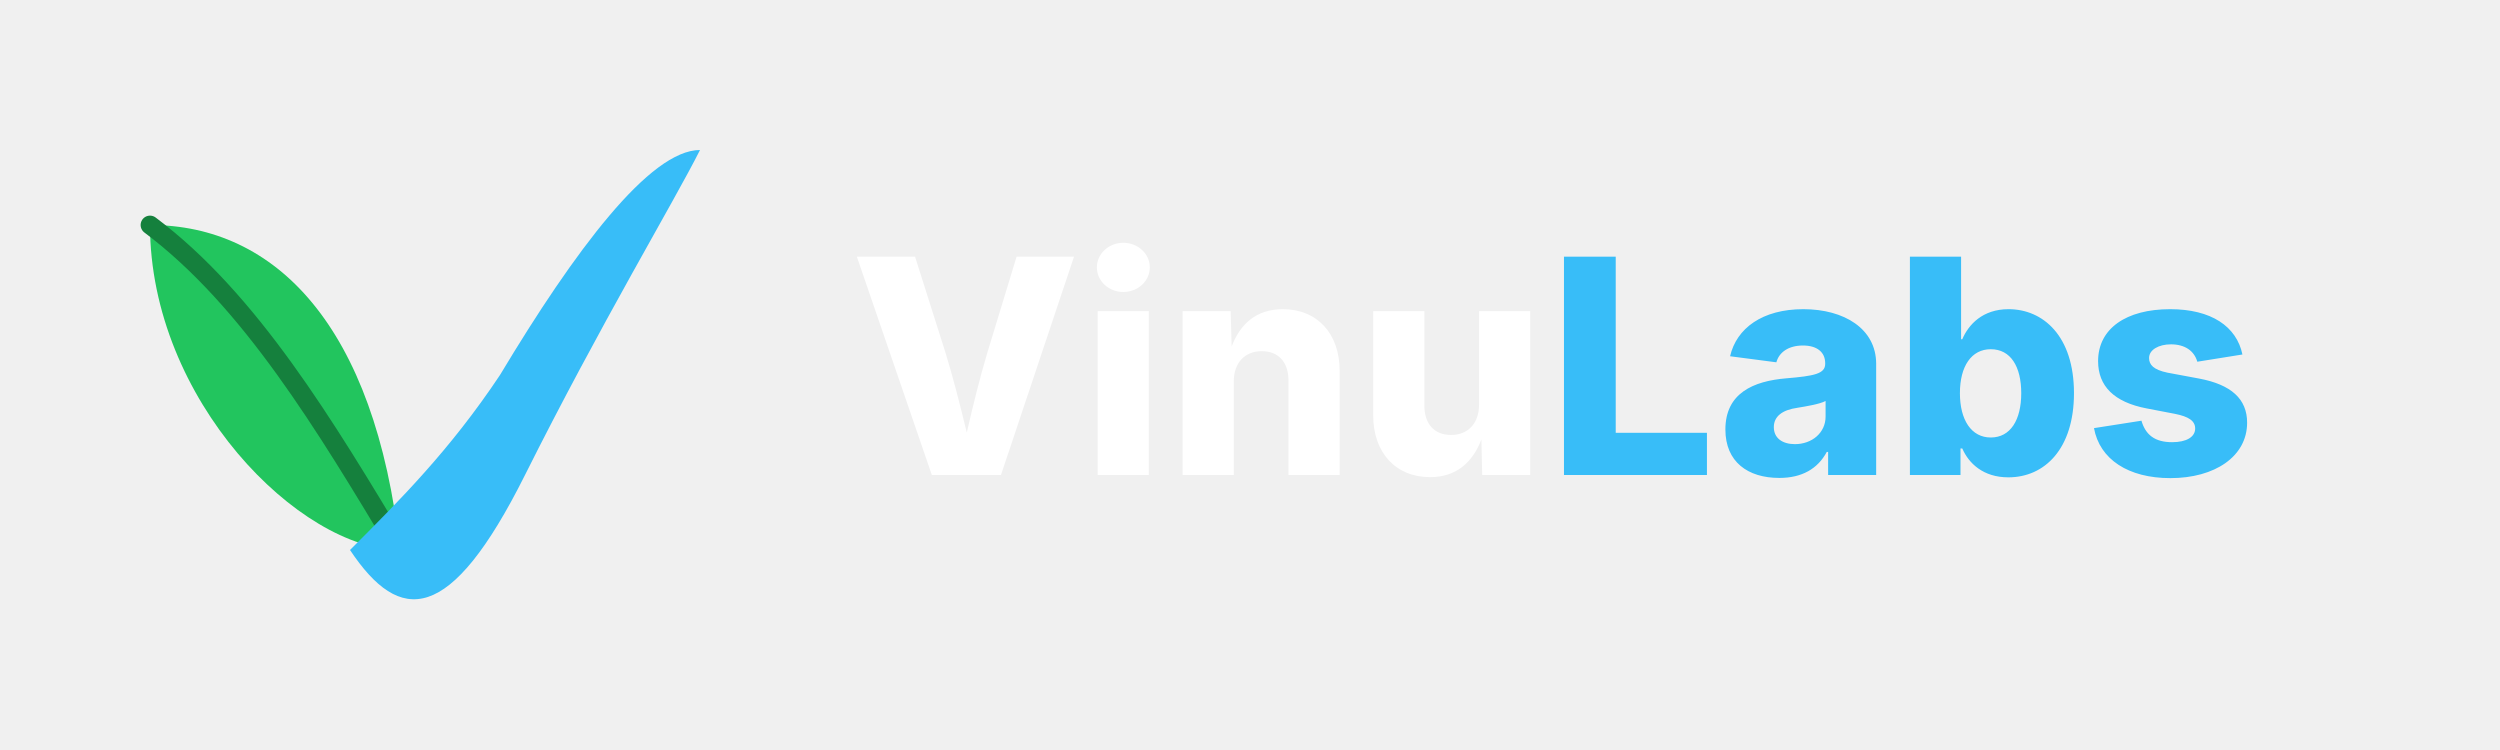
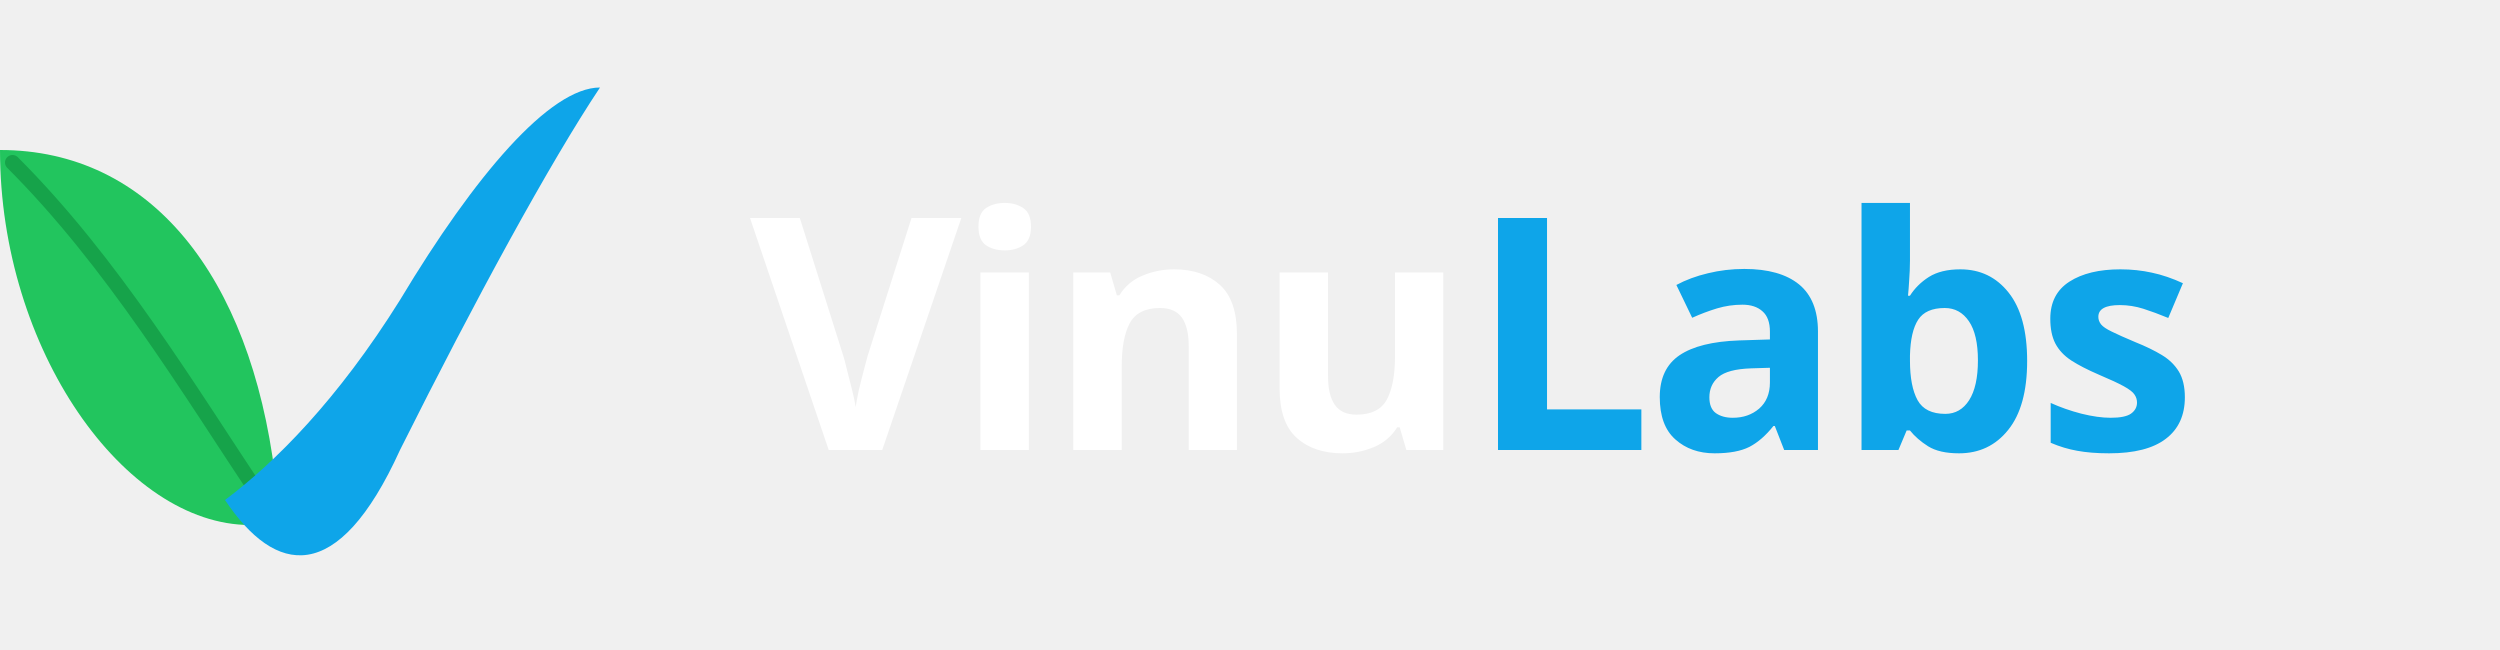
- <svg xmlns="http://www.w3.org/2000/svg" width="200" height="60" viewBox="0 0 200 60" fill="none">
-   <g transform="translate(10, 8)">
-     <path d="M 22 36 C 14 36 2 24 2 10 C 12 10 20 18 22 36 Z" fill="#22c55e" />
-     <path d="M 2 10 C 10 16 16 26 22 36" stroke="#15803d" stroke-width="1.5" stroke-linecap="round" />
-     <path d="M 18 36 C 22 42 26 42 32 30 C 38 18 44 8 46 4 C 42 4 36 12 30 22 C 26 28 22 32 18 36 Z" fill="#38bdf8" />
+ <svg xmlns="http://www.w3.org/2000/svg" width="200" height="52" viewBox="0 0 200 52" fill="none">
+   <g transform="translate(0, 4)">
+     <path d="M 20 38 C 10 38 0 24 0 8 C 12 8 20 18 22 34 Z" fill="#22c55e" />
+     <path d="M 1 9 C 9 17 15 27 21 36" stroke="#16a34a" stroke-width="1.2" stroke-linecap="round" fill="none" />
+     <path d="M 18 36 C 22 42 27 43 32 32 C 38 20 44 9 48 3 C 44 3 38 10 32 20 C 27 28 22 33 18 36 Z" fill="#0ea5e9" />
  </g>
-   <text x="68" y="38" font-family="system-ui, -apple-system, sans-serif" font-weight="800" font-size="24" fill="#ffffff">Vinu<tspan fill="#38bdf8">Labs</tspan>
+   <text x="60" y="36" font-family="'Segoe UI', system-ui, -apple-system, sans-serif" font-weight="800" font-size="26" letter-spacing="-0.5" fill="#ffffff">Vinu<tspan fill="#0ea5e9">Labs</tspan>
  </text>
</svg>
